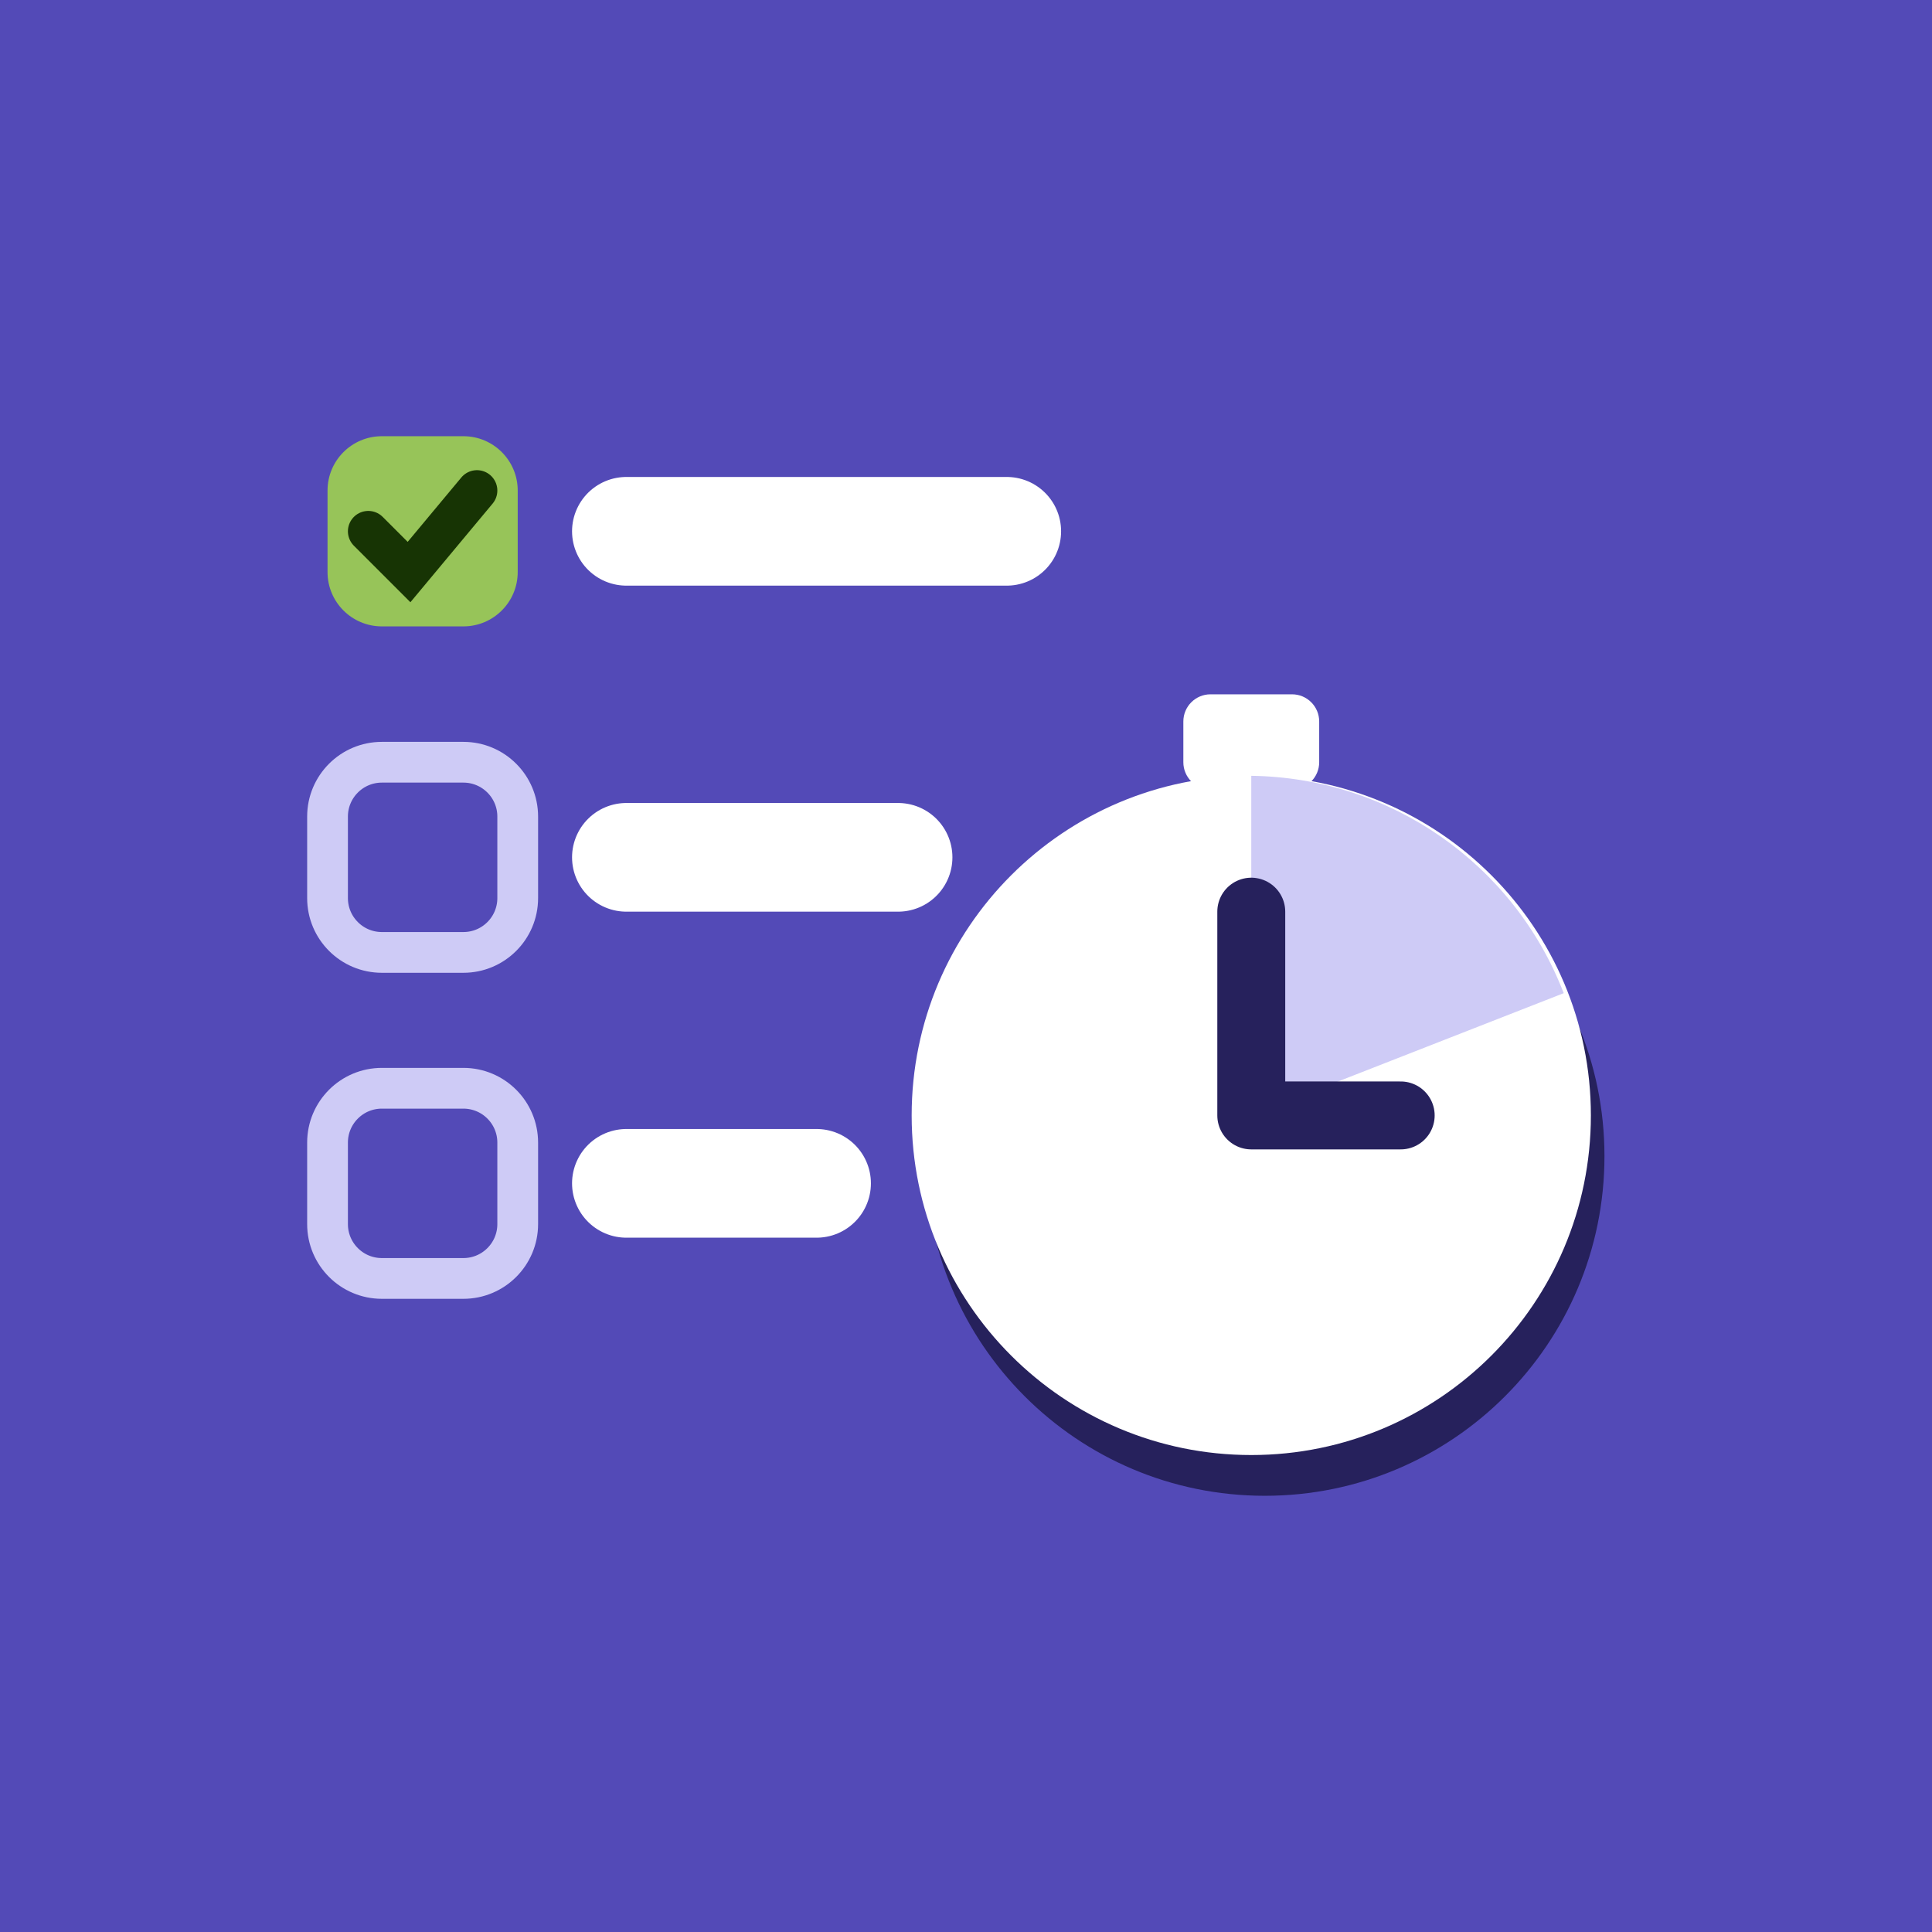
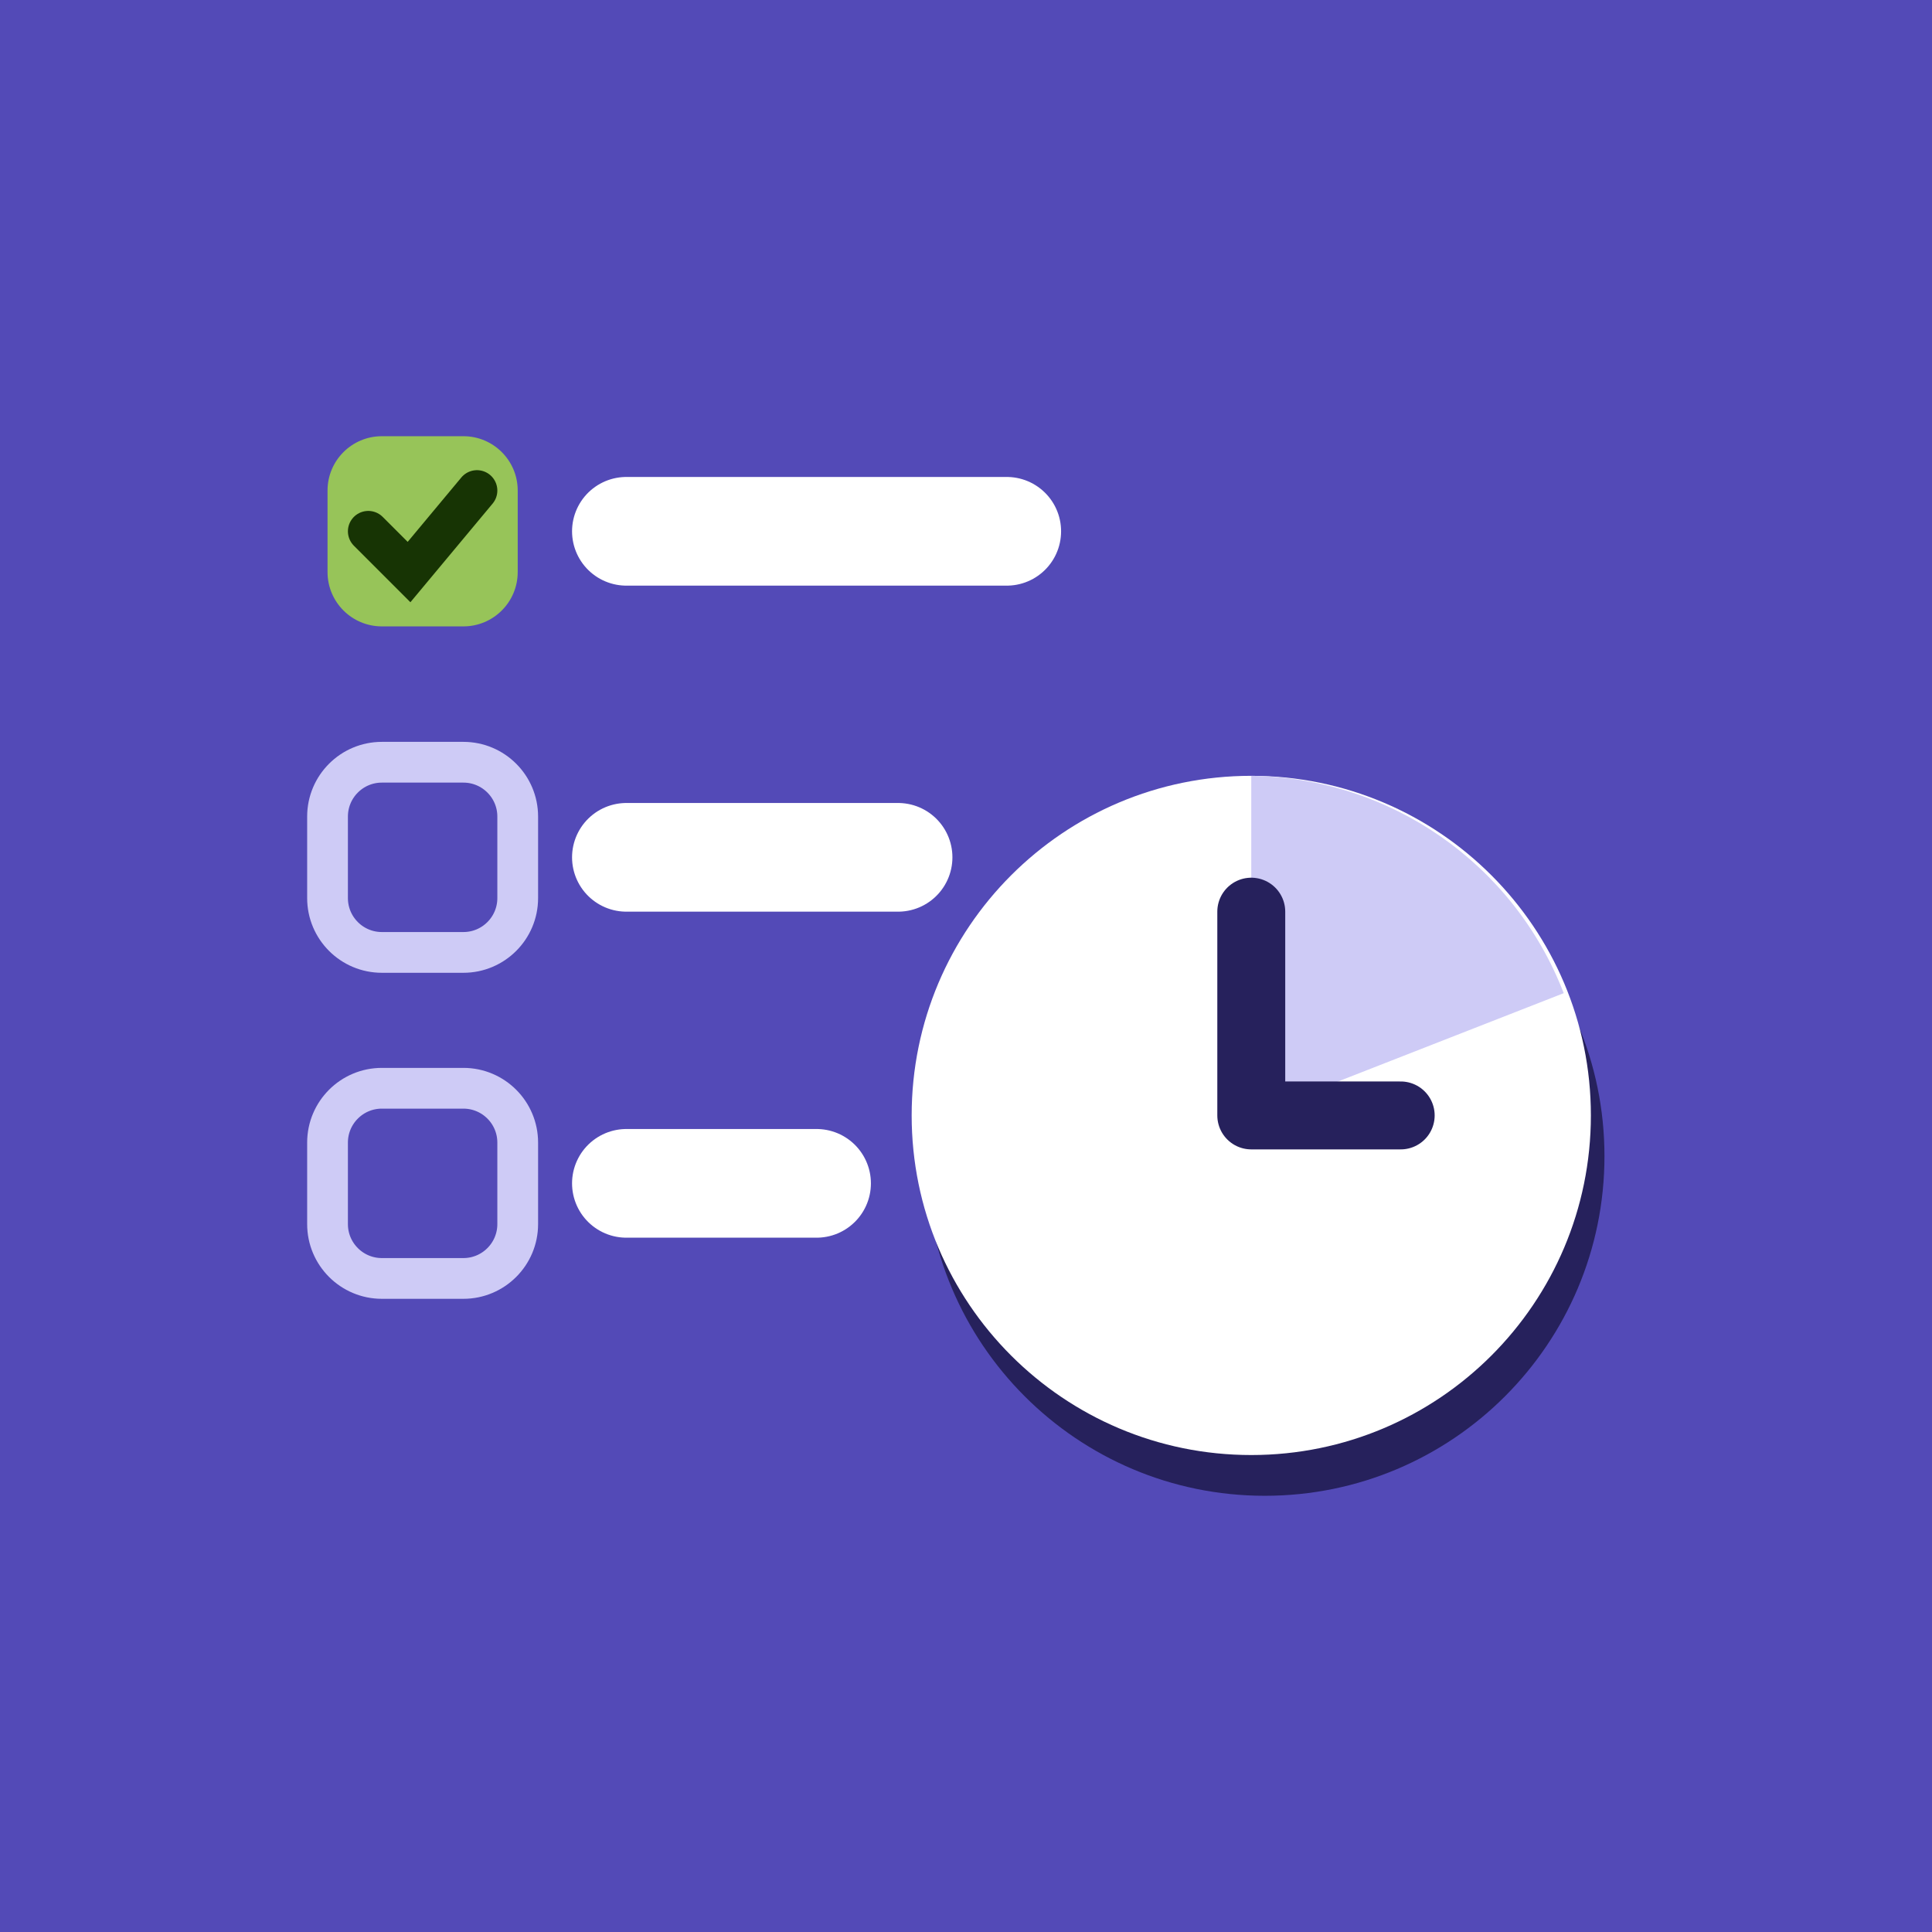
<svg xmlns="http://www.w3.org/2000/svg" viewBox="0 0 128 128">
  <rect width="128" height="128" fill="#534AB7" />
  <g transform="translate(64 64) scale(0.9) translate(-69 -70)">
    <rect x="22" y="31" width="14" height="14" rx="4" fill="#97C459" />
    <path d="M25 38 L28 41 L33 35" fill="none" stroke="#173404" stroke-width="3" stroke-linecap="round" />
    <rect x="22" y="55" width="14" height="14" rx="4" fill="none" stroke="#CECBF6" stroke-width="3" />
    <rect x="22" y="79" width="14" height="14" rx="4" fill="none" stroke="#CECBF6" stroke-width="3" />
    <path d="M44 38 H72 M44 62 H64 M44 86 H58" stroke="#fff" stroke-width="8" stroke-linecap="round" />
    <circle cx="91" cy="84" r="25" fill="#26215C" />
    <circle cx="90" cy="81" r="25" fill="#fff" />
-     <rect x="85" y="50" width="10" height="7" rx="2" fill="#fff" />
    <path d="M90 81 L90 56 A25 25 0 0 1 113 72 Z" fill="#CECBF6" />
    <path d="M90 81 V66 M90 81 H101" stroke="#26215C" stroke-width="5" stroke-linecap="round" />
  </g>
</svg>
